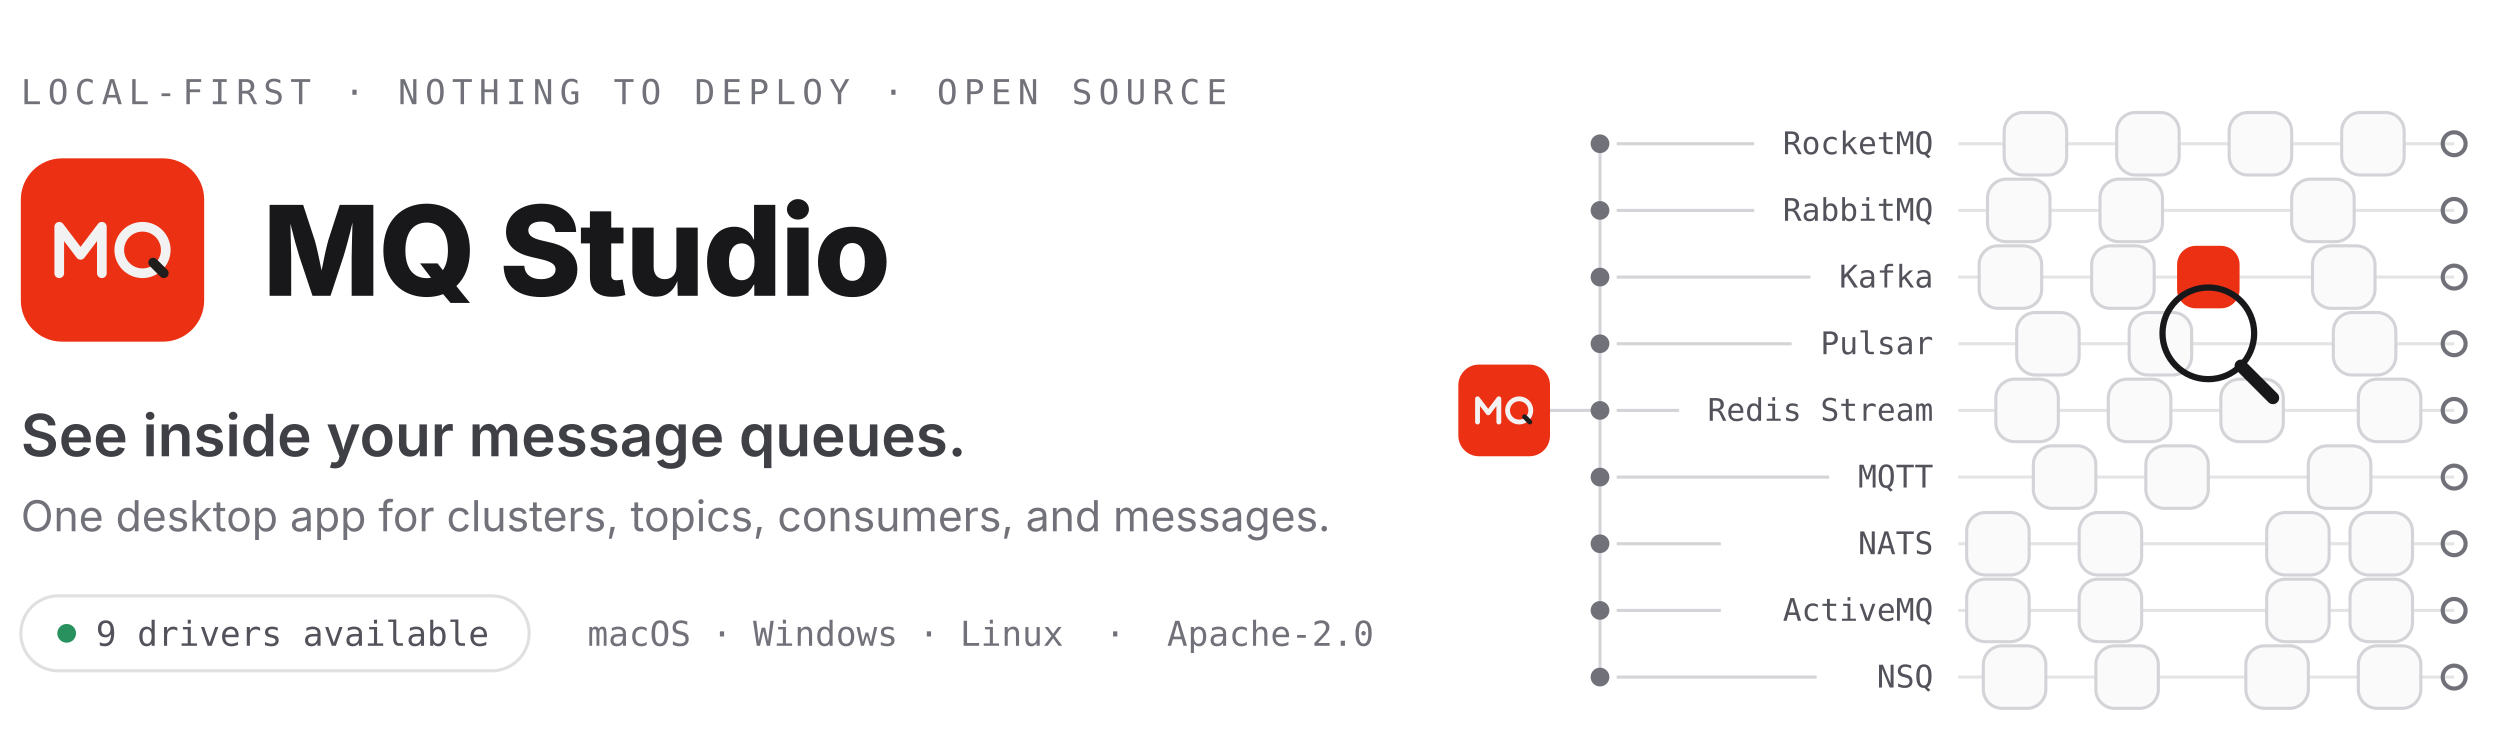
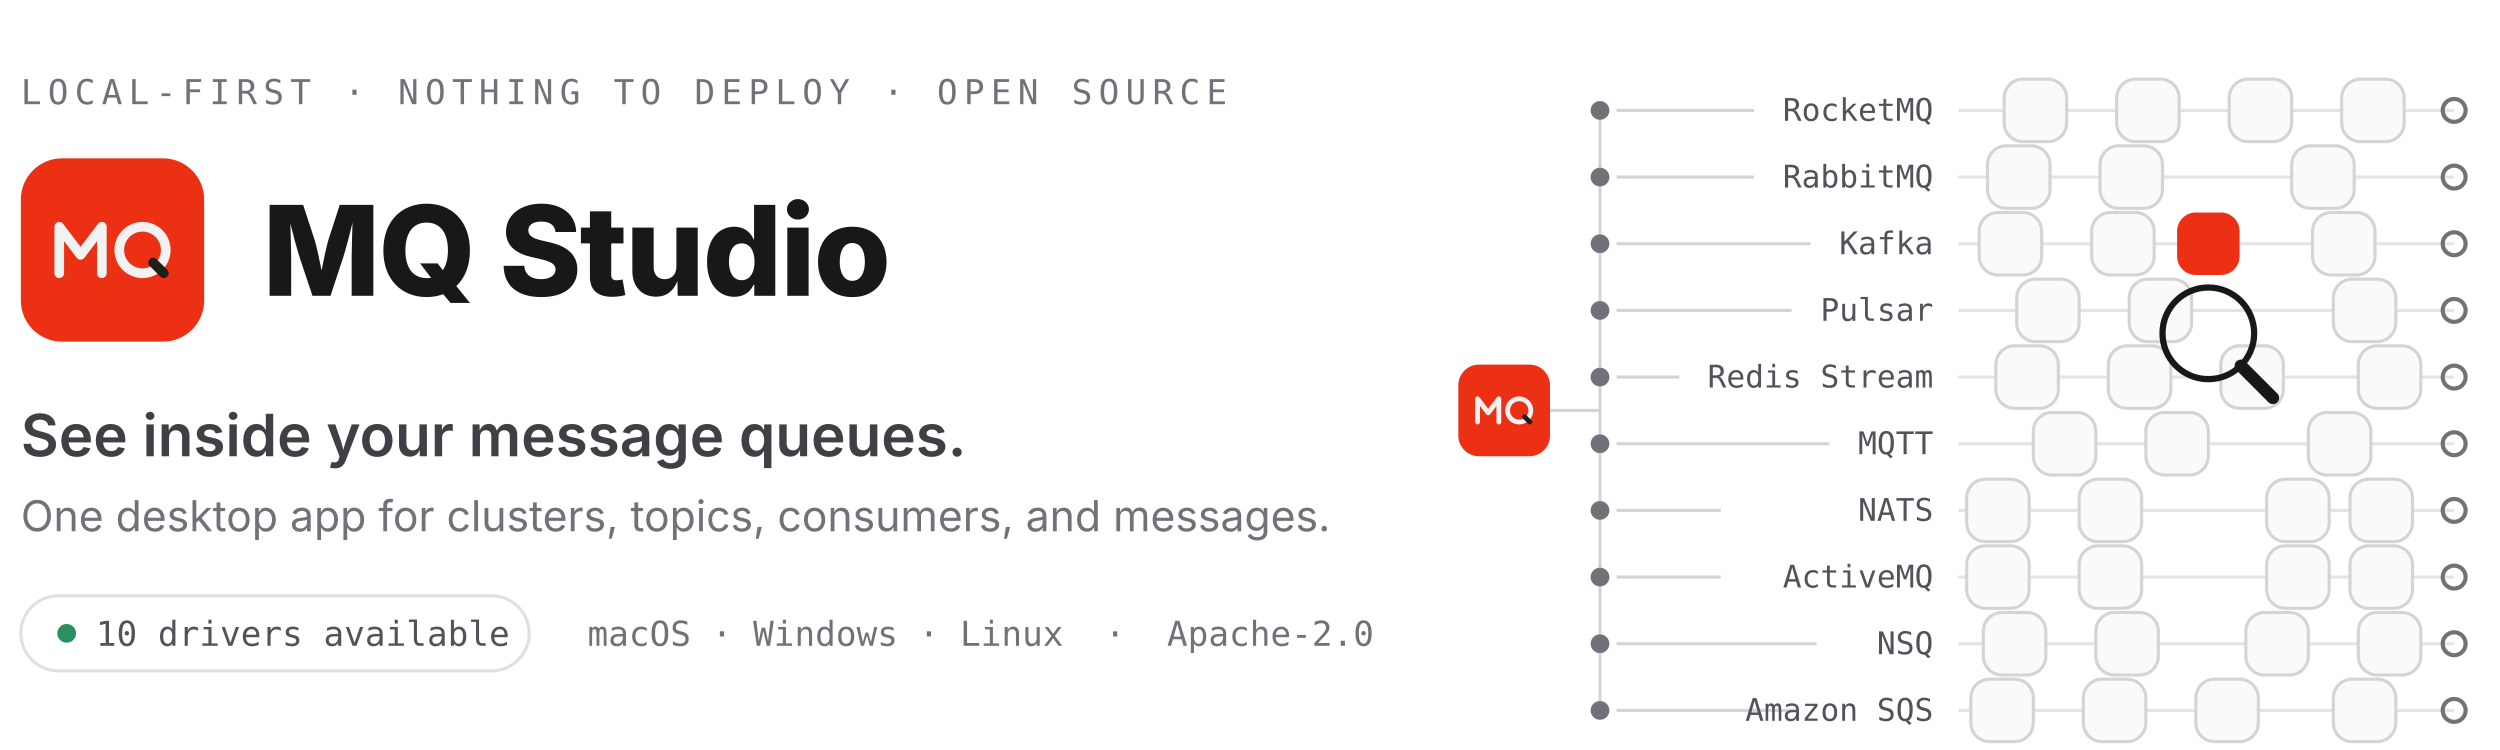
<svg xmlns="http://www.w3.org/2000/svg" width="1200" height="360" viewBox="0 0 1200 360" role="img" aria-labelledby="t d">
  <text x="10" y="50" font-family="ui-monospace,'SF Mono',Menlo,Consolas,monospace" font-size="16.5" letter-spacing="3" fill="#71717A">LOCAL-FIRST · NOTHING TO DEPLOY · OPEN SOURCE</text>
  <g id="lockup">
    <rect x="10" y="76" width="88" height="88" rx="19.8" fill="#EC3013" />
    <g transform="translate(22.86 96.761) scale(0.46478)" fill="none" stroke-width="10">
      <path d="M12 74 L12 26 L34 55 L56 26 L56 74" stroke="#F3F2F2" stroke-linejoin="round" stroke-linecap="round" />
      <circle cx="98" cy="50" r="24" stroke="#F3F2F2" />
      <line x1="109" y1="63" x2="120" y2="74" stroke="#201E1D" stroke-linecap="round" />
    </g>
    <text x="126" y="142" font-family="-apple-system,'PingFang SC','Segoe UI','Microsoft YaHei',system-ui,sans-serif" font-size="60" font-weight="800" letter-spacing="-1" fill="#18181B">MQ Studio</text>
  </g>
  <text x="10" y="219" font-family="-apple-system,'PingFang SC','Segoe UI','Microsoft YaHei',system-ui,sans-serif" font-size="28" font-weight="600" fill="#3F3F46">See inside your message queues.</text>
  <text x="10" y="255" font-family="-apple-system,'PingFang SC','Segoe UI','Microsoft YaHei',system-ui,sans-serif" font-size="20.5" fill="#71717A">One desktop app for clusters, topics, consumers, and messages.</text>
  <g id="meta">
    <rect x="10" y="286" width="244" height="36" rx="18" fill="none" stroke="#E0E0E3" stroke-width="1.5" />
    <circle cx="32" cy="304" r="4.5" fill="#29915D" />
-     <text x="46" y="310" font-family="ui-monospace,'SF Mono',Menlo,Consolas,monospace" font-size="16.5" fill="#52525B">9 drivers available</text>
+     <text x="46" y="310" font-family="ui-monospace,'SF Mono',Menlo,Consolas,monospace" font-size="16.5" fill="#52525B">10 drivers available</text>
    <text x="282" y="310" font-family="ui-monospace,'SF Mono',Menlo,Consolas,monospace" font-size="16.5" fill="#71717A">macOS · Windows · Linux  ·  Apache-2.0</text>
  </g>
  <g id="drivers">
    <rect x="700" y="175" width="44" height="44" rx="9.9" fill="#EC3013" />
    <g transform="translate(706.43 185.38) scale(0.23239)" fill="none" stroke-width="10">
      <path d="M12 74 L12 26 L34 55 L56 26 L56 74" stroke="#F3F2F2" stroke-linejoin="round" stroke-linecap="round" />
      <circle cx="98" cy="50" r="24" stroke="#F3F2F2" />
      <line x1="109" y1="63" x2="120" y2="74" stroke="#201E1D" stroke-linecap="round" />
    </g>
    <line x1="744" y1="197" x2="768" y2="197" stroke="#D4D4D8" stroke-width="1.5" />
-     <line x1="768" y1="69" x2="768" y2="325" stroke="#D4D4D8" stroke-width="1.5" />
-     <line x1="776" y1="69" x2="842" y2="69" stroke="#D4D4D8" stroke-width="1.5" />
-     <text x="928" y="74" text-anchor="end" font-family="ui-monospace,'SF Mono',Menlo,Consolas,monospace" font-size="15" fill="#52525B">RocketMQ</text>
-     <line x1="940" y1="69" x2="1178" y2="69" stroke="#E4E4E7" stroke-width="1.5" />
-     <circle cx="768" cy="69" r="4.5" fill="#71717A" />
-     <circle cx="1178" cy="69" r="5.5" fill="none" stroke="#71717A" stroke-width="2" />
-     <rect x="962" y="54" width="30" height="30" rx="9" fill="#FAFAFA" stroke="#D4D4D8" stroke-width="1.5" />
-     <rect x="1016" y="54" width="30" height="30" rx="9" fill="#FAFAFA" stroke="#D4D4D8" stroke-width="1.5" />
-     <rect x="1070" y="54" width="30" height="30" rx="9" fill="#FAFAFA" stroke="#D4D4D8" stroke-width="1.5" />
-     <rect x="1124" y="54" width="30" height="30" rx="9" fill="#FAFAFA" stroke="#D4D4D8" stroke-width="1.5" />
-     <line x1="776" y1="101" x2="842" y2="101" stroke="#D4D4D8" stroke-width="1.5" />
-     <text x="928" y="106" text-anchor="end" font-family="ui-monospace,'SF Mono',Menlo,Consolas,monospace" font-size="15" fill="#52525B">RabbitMQ</text>
-     <line x1="940" y1="101" x2="1178" y2="101" stroke="#E4E4E7" stroke-width="1.5" />
-     <circle cx="768" cy="101" r="4.5" fill="#71717A" />
-     <circle cx="1178" cy="101" r="5.5" fill="none" stroke="#71717A" stroke-width="2" />
-     <rect x="954" y="86" width="30" height="30" rx="9" fill="#FAFAFA" stroke="#D4D4D8" stroke-width="1.5" />
-     <rect x="1008" y="86" width="30" height="30" rx="9" fill="#FAFAFA" stroke="#D4D4D8" stroke-width="1.5" />
-     <rect x="1100" y="86" width="30" height="30" rx="9" fill="#FAFAFA" stroke="#D4D4D8" stroke-width="1.5" />
-     <line x1="776" y1="133" x2="869" y2="133" stroke="#D4D4D8" stroke-width="1.5" />
-     <text x="928" y="138" text-anchor="end" font-family="ui-monospace,'SF Mono',Menlo,Consolas,monospace" font-size="15" fill="#52525B">Kafka</text>
-     <line x1="940" y1="133" x2="1178" y2="133" stroke="#E4E4E7" stroke-width="1.5" />
-     <circle cx="768" cy="133" r="4.5" fill="#71717A" />
-     <circle cx="1178" cy="133" r="5.5" fill="none" stroke="#71717A" stroke-width="2" />
-     <rect x="950" y="118" width="30" height="30" rx="9" fill="#FAFAFA" stroke="#D4D4D8" stroke-width="1.5" />
-     <rect x="1004" y="118" width="30" height="30" rx="9" fill="#FAFAFA" stroke="#D4D4D8" stroke-width="1.5" />
-     <rect x="1110" y="118" width="30" height="30" rx="9" fill="#FAFAFA" stroke="#D4D4D8" stroke-width="1.5" />
-     <rect x="1045" y="118" width="30" height="30" rx="9" fill="#EC3013" />
-     <line x1="776" y1="165" x2="860" y2="165" stroke="#D4D4D8" stroke-width="1.5" />
-     <text x="928" y="170" text-anchor="end" font-family="ui-monospace,'SF Mono',Menlo,Consolas,monospace" font-size="15" fill="#52525B">Pulsar</text>
-     <line x1="940" y1="165" x2="1178" y2="165" stroke="#E4E4E7" stroke-width="1.5" />
-     <circle cx="768" cy="165" r="4.5" fill="#71717A" />
-     <circle cx="1178" cy="165" r="5.5" fill="none" stroke="#71717A" stroke-width="2" />
-     <rect x="968" y="150" width="30" height="30" rx="9" fill="#FAFAFA" stroke="#D4D4D8" stroke-width="1.5" />
-     <rect x="1022" y="150" width="30" height="30" rx="9" fill="#FAFAFA" stroke="#D4D4D8" stroke-width="1.5" />
-     <rect x="1120" y="150" width="30" height="30" rx="9" fill="#FAFAFA" stroke="#D4D4D8" stroke-width="1.5" />
-     <line x1="776" y1="197" x2="806" y2="197" stroke="#D4D4D8" stroke-width="1.5" />
-     <text x="928" y="202" text-anchor="end" font-family="ui-monospace,'SF Mono',Menlo,Consolas,monospace" font-size="15" fill="#52525B">Redis Stream</text>
-     <line x1="940" y1="197" x2="1178" y2="197" stroke="#E4E4E7" stroke-width="1.5" />
-     <circle cx="768" cy="197" r="4.5" fill="#71717A" />
-     <circle cx="1178" cy="197" r="5.5" fill="none" stroke="#71717A" stroke-width="2" />
-     <rect x="958" y="182" width="30" height="30" rx="9" fill="#FAFAFA" stroke="#D4D4D8" stroke-width="1.5" />
-     <rect x="1012" y="182" width="30" height="30" rx="9" fill="#FAFAFA" stroke="#D4D4D8" stroke-width="1.5" />
-     <rect x="1066" y="182" width="30" height="30" rx="9" fill="#FAFAFA" stroke="#D4D4D8" stroke-width="1.5" />
-     <rect x="1132" y="182" width="30" height="30" rx="9" fill="#FAFAFA" stroke="#D4D4D8" stroke-width="1.5" />
-     <line x1="776" y1="229" x2="878" y2="229" stroke="#D4D4D8" stroke-width="1.5" />
-     <text x="928" y="234" text-anchor="end" font-family="ui-monospace,'SF Mono',Menlo,Consolas,monospace" font-size="15" fill="#52525B">MQTT</text>
-     <line x1="940" y1="229" x2="1178" y2="229" stroke="#E4E4E7" stroke-width="1.5" />
-     <circle cx="768" cy="229" r="4.5" fill="#71717A" />
-     <circle cx="1178" cy="229" r="5.5" fill="none" stroke="#71717A" stroke-width="2" />
-     <rect x="976" y="214" width="30" height="30" rx="9" fill="#FAFAFA" stroke="#D4D4D8" stroke-width="1.5" />
-     <rect x="1030" y="214" width="30" height="30" rx="9" fill="#FAFAFA" stroke="#D4D4D8" stroke-width="1.5" />
-     <rect x="1108" y="214" width="30" height="30" rx="9" fill="#FAFAFA" stroke="#D4D4D8" stroke-width="1.5" />
-     <line x1="776" y1="261" x2="826" y2="261" stroke="#D4D4D8" stroke-width="1.5" />
-     <text x="928" y="266" text-anchor="end" font-family="ui-monospace,'SF Mono',Menlo,Consolas,monospace" font-size="15" fill="#52525B">NATS</text>
-     <line x1="940" y1="261" x2="1178" y2="261" stroke="#E4E4E7" stroke-width="1.5" />
-     <circle cx="768" cy="261" r="4.5" fill="#71717A" />
-     <circle cx="1178" cy="261" r="5.5" fill="none" stroke="#71717A" stroke-width="2" />
-     <rect x="944" y="246" width="30" height="30" rx="9" fill="#FAFAFA" stroke="#D4D4D8" stroke-width="1.5" />
-     <rect x="998" y="246" width="30" height="30" rx="9" fill="#FAFAFA" stroke="#D4D4D8" stroke-width="1.5" />
-     <rect x="1088" y="246" width="30" height="30" rx="9" fill="#FAFAFA" stroke="#D4D4D8" stroke-width="1.5" />
-     <rect x="1128" y="246" width="30" height="30" rx="9" fill="#FAFAFA" stroke="#D4D4D8" stroke-width="1.5" />
-     <line x1="776" y1="293" x2="826" y2="293" stroke="#D4D4D8" stroke-width="1.5" />
-     <text x="928" y="298" text-anchor="end" font-family="ui-monospace,'SF Mono',Menlo,Consolas,monospace" font-size="15" fill="#52525B">ActiveMQ</text>
-     <line x1="940" y1="293" x2="1178" y2="293" stroke="#E4E4E7" stroke-width="1.5" />
-     <circle cx="768" cy="293" r="4.5" fill="#71717A" />
-     <circle cx="1178" cy="293" r="5.5" fill="none" stroke="#71717A" stroke-width="2" />
-     <rect x="944" y="278" width="30" height="30" rx="9" fill="#FAFAFA" stroke="#D4D4D8" stroke-width="1.5" />
-     <rect x="998" y="278" width="30" height="30" rx="9" fill="#FAFAFA" stroke="#D4D4D8" stroke-width="1.5" />
-     <rect x="1088" y="278" width="30" height="30" rx="9" fill="#FAFAFA" stroke="#D4D4D8" stroke-width="1.5" />
-     <rect x="1128" y="278" width="30" height="30" rx="9" fill="#FAFAFA" stroke="#D4D4D8" stroke-width="1.5" />
-     <line x1="776" y1="325" x2="872" y2="325" stroke="#D4D4D8" stroke-width="1.5" />
-     <text x="928" y="330" text-anchor="end" font-family="ui-monospace,'SF Mono',Menlo,Consolas,monospace" font-size="15" fill="#52525B">NSQ</text>
-     <line x1="940" y1="325" x2="1178" y2="325" stroke="#E4E4E7" stroke-width="1.5" />
-     <circle cx="768" cy="325" r="4.5" fill="#71717A" />
-     <circle cx="1178" cy="325" r="5.5" fill="none" stroke="#71717A" stroke-width="2" />
-     <rect x="952" y="310" width="30" height="30" rx="9" fill="#FAFAFA" stroke="#D4D4D8" stroke-width="1.5" />
-     <rect x="1006" y="310" width="30" height="30" rx="9" fill="#FAFAFA" stroke="#D4D4D8" stroke-width="1.5" />
-     <rect x="1078" y="310" width="30" height="30" rx="9" fill="#FAFAFA" stroke="#D4D4D8" stroke-width="1.5" />
-     <rect x="1132" y="310" width="30" height="30" rx="9" fill="#FAFAFA" stroke="#D4D4D8" stroke-width="1.5" />
+     <line x1="768" y1="53" x2="768" y2="341" stroke="#D4D4D8" stroke-width="1.5" />
+     <line x1="776" y1="53" x2="842" y2="53" stroke="#D4D4D8" stroke-width="1.5" />
+     <text x="928" y="58" text-anchor="end" font-family="ui-monospace,'SF Mono',Menlo,Consolas,monospace" font-size="15" fill="#52525B">RocketMQ</text>
+     <line x1="940" y1="53" x2="1178" y2="53" stroke="#E4E4E7" stroke-width="1.5" />
+     <circle cx="768" cy="53" r="4.5" fill="#71717A" />
+     <circle cx="1178" cy="53" r="5.5" fill="none" stroke="#71717A" stroke-width="2" />
+     <rect x="962" y="38" width="30" height="30" rx="9" fill="#FAFAFA" stroke="#D4D4D8" stroke-width="1.5" />
+     <rect x="1016" y="38" width="30" height="30" rx="9" fill="#FAFAFA" stroke="#D4D4D8" stroke-width="1.5" />
+     <rect x="1070" y="38" width="30" height="30" rx="9" fill="#FAFAFA" stroke="#D4D4D8" stroke-width="1.5" />
+     <rect x="1124" y="38" width="30" height="30" rx="9" fill="#FAFAFA" stroke="#D4D4D8" stroke-width="1.5" />
+     <line x1="776" y1="85" x2="842" y2="85" stroke="#D4D4D8" stroke-width="1.5" />
+     <text x="928" y="90" text-anchor="end" font-family="ui-monospace,'SF Mono',Menlo,Consolas,monospace" font-size="15" fill="#52525B">RabbitMQ</text>
+     <line x1="940" y1="85" x2="1178" y2="85" stroke="#E4E4E7" stroke-width="1.5" />
+     <circle cx="768" cy="85" r="4.5" fill="#71717A" />
+     <circle cx="1178" cy="85" r="5.5" fill="none" stroke="#71717A" stroke-width="2" />
+     <rect x="954" y="70" width="30" height="30" rx="9" fill="#FAFAFA" stroke="#D4D4D8" stroke-width="1.5" />
+     <rect x="1008" y="70" width="30" height="30" rx="9" fill="#FAFAFA" stroke="#D4D4D8" stroke-width="1.5" />
+     <rect x="1100" y="70" width="30" height="30" rx="9" fill="#FAFAFA" stroke="#D4D4D8" stroke-width="1.5" />
+     <line x1="776" y1="117" x2="869" y2="117" stroke="#D4D4D8" stroke-width="1.5" />
+     <text x="928" y="122" text-anchor="end" font-family="ui-monospace,'SF Mono',Menlo,Consolas,monospace" font-size="15" fill="#52525B">Kafka</text>
+     <line x1="940" y1="117" x2="1178" y2="117" stroke="#E4E4E7" stroke-width="1.5" />
+     <circle cx="768" cy="117" r="4.5" fill="#71717A" />
+     <circle cx="1178" cy="117" r="5.5" fill="none" stroke="#71717A" stroke-width="2" />
+     <rect x="950" y="102" width="30" height="30" rx="9" fill="#FAFAFA" stroke="#D4D4D8" stroke-width="1.5" />
+     <rect x="1004" y="102" width="30" height="30" rx="9" fill="#FAFAFA" stroke="#D4D4D8" stroke-width="1.5" />
+     <rect x="1110" y="102" width="30" height="30" rx="9" fill="#FAFAFA" stroke="#D4D4D8" stroke-width="1.5" />
+     <rect x="1045" y="102" width="30" height="30" rx="9" fill="#EC3013" />
+     <line x1="776" y1="149" x2="860" y2="149" stroke="#D4D4D8" stroke-width="1.5" />
+     <text x="928" y="154" text-anchor="end" font-family="ui-monospace,'SF Mono',Menlo,Consolas,monospace" font-size="15" fill="#52525B">Pulsar</text>
+     <line x1="940" y1="149" x2="1178" y2="149" stroke="#E4E4E7" stroke-width="1.5" />
+     <circle cx="768" cy="149" r="4.5" fill="#71717A" />
+     <circle cx="1178" cy="149" r="5.5" fill="none" stroke="#71717A" stroke-width="2" />
+     <rect x="968" y="134" width="30" height="30" rx="9" fill="#FAFAFA" stroke="#D4D4D8" stroke-width="1.5" />
+     <rect x="1022" y="134" width="30" height="30" rx="9" fill="#FAFAFA" stroke="#D4D4D8" stroke-width="1.5" />
+     <rect x="1120" y="134" width="30" height="30" rx="9" fill="#FAFAFA" stroke="#D4D4D8" stroke-width="1.5" />
+     <line x1="776" y1="181" x2="806" y2="181" stroke="#D4D4D8" stroke-width="1.5" />
+     <text x="928" y="186" text-anchor="end" font-family="ui-monospace,'SF Mono',Menlo,Consolas,monospace" font-size="15" fill="#52525B">Redis Stream</text>
+     <line x1="940" y1="181" x2="1178" y2="181" stroke="#E4E4E7" stroke-width="1.5" />
+     <circle cx="768" cy="181" r="4.5" fill="#71717A" />
+     <circle cx="1178" cy="181" r="5.5" fill="none" stroke="#71717A" stroke-width="2" />
+     <rect x="958" y="166" width="30" height="30" rx="9" fill="#FAFAFA" stroke="#D4D4D8" stroke-width="1.5" />
+     <rect x="1012" y="166" width="30" height="30" rx="9" fill="#FAFAFA" stroke="#D4D4D8" stroke-width="1.5" />
+     <rect x="1066" y="166" width="30" height="30" rx="9" fill="#FAFAFA" stroke="#D4D4D8" stroke-width="1.5" />
+     <rect x="1132" y="166" width="30" height="30" rx="9" fill="#FAFAFA" stroke="#D4D4D8" stroke-width="1.5" />
+     <line x1="776" y1="213" x2="878" y2="213" stroke="#D4D4D8" stroke-width="1.5" />
+     <text x="928" y="218" text-anchor="end" font-family="ui-monospace,'SF Mono',Menlo,Consolas,monospace" font-size="15" fill="#52525B">MQTT</text>
+     <line x1="940" y1="213" x2="1178" y2="213" stroke="#E4E4E7" stroke-width="1.5" />
+     <circle cx="768" cy="213" r="4.5" fill="#71717A" />
+     <circle cx="1178" cy="213" r="5.5" fill="none" stroke="#71717A" stroke-width="2" />
+     <rect x="976" y="198" width="30" height="30" rx="9" fill="#FAFAFA" stroke="#D4D4D8" stroke-width="1.5" />
+     <rect x="1030" y="198" width="30" height="30" rx="9" fill="#FAFAFA" stroke="#D4D4D8" stroke-width="1.5" />
+     <rect x="1108" y="198" width="30" height="30" rx="9" fill="#FAFAFA" stroke="#D4D4D8" stroke-width="1.5" />
+     <line x1="776" y1="245" x2="826" y2="245" stroke="#D4D4D8" stroke-width="1.5" />
+     <text x="928" y="250" text-anchor="end" font-family="ui-monospace,'SF Mono',Menlo,Consolas,monospace" font-size="15" fill="#52525B">NATS</text>
+     <line x1="940" y1="245" x2="1178" y2="245" stroke="#E4E4E7" stroke-width="1.5" />
+     <circle cx="768" cy="245" r="4.5" fill="#71717A" />
+     <circle cx="1178" cy="245" r="5.5" fill="none" stroke="#71717A" stroke-width="2" />
+     <rect x="944" y="230" width="30" height="30" rx="9" fill="#FAFAFA" stroke="#D4D4D8" stroke-width="1.5" />
+     <rect x="998" y="230" width="30" height="30" rx="9" fill="#FAFAFA" stroke="#D4D4D8" stroke-width="1.5" />
+     <rect x="1088" y="230" width="30" height="30" rx="9" fill="#FAFAFA" stroke="#D4D4D8" stroke-width="1.5" />
+     <rect x="1128" y="230" width="30" height="30" rx="9" fill="#FAFAFA" stroke="#D4D4D8" stroke-width="1.5" />
+     <line x1="776" y1="277" x2="826" y2="277" stroke="#D4D4D8" stroke-width="1.5" />
+     <text x="928" y="282" text-anchor="end" font-family="ui-monospace,'SF Mono',Menlo,Consolas,monospace" font-size="15" fill="#52525B">ActiveMQ</text>
+     <line x1="940" y1="277" x2="1178" y2="277" stroke="#E4E4E7" stroke-width="1.5" />
+     <circle cx="768" cy="277" r="4.5" fill="#71717A" />
+     <circle cx="1178" cy="277" r="5.5" fill="none" stroke="#71717A" stroke-width="2" />
+     <rect x="944" y="262" width="30" height="30" rx="9" fill="#FAFAFA" stroke="#D4D4D8" stroke-width="1.5" />
+     <rect x="998" y="262" width="30" height="30" rx="9" fill="#FAFAFA" stroke="#D4D4D8" stroke-width="1.5" />
+     <rect x="1088" y="262" width="30" height="30" rx="9" fill="#FAFAFA" stroke="#D4D4D8" stroke-width="1.5" />
+     <rect x="1128" y="262" width="30" height="30" rx="9" fill="#FAFAFA" stroke="#D4D4D8" stroke-width="1.5" />
+     <line x1="776" y1="309" x2="872" y2="309" stroke="#D4D4D8" stroke-width="1.5" />
+     <text x="928" y="314" text-anchor="end" font-family="ui-monospace,'SF Mono',Menlo,Consolas,monospace" font-size="15" fill="#52525B">NSQ</text>
+     <line x1="940" y1="309" x2="1178" y2="309" stroke="#E4E4E7" stroke-width="1.5" />
+     <circle cx="768" cy="309" r="4.5" fill="#71717A" />
+     <circle cx="1178" cy="309" r="5.5" fill="none" stroke="#71717A" stroke-width="2" />
+     <rect x="952" y="294" width="30" height="30" rx="9" fill="#FAFAFA" stroke="#D4D4D8" stroke-width="1.5" />
+     <rect x="1006" y="294" width="30" height="30" rx="9" fill="#FAFAFA" stroke="#D4D4D8" stroke-width="1.5" />
+     <rect x="1078" y="294" width="30" height="30" rx="9" fill="#FAFAFA" stroke="#D4D4D8" stroke-width="1.5" />
+     <rect x="1132" y="294" width="30" height="30" rx="9" fill="#FAFAFA" stroke="#D4D4D8" stroke-width="1.5" />
+     <line x1="776" y1="341" x2="862" y2="341" stroke="#D4D4D8" stroke-width="1.5" />
+     <text x="928" y="346" text-anchor="end" font-family="ui-monospace,'SF Mono',Menlo,Consolas,monospace" font-size="15" fill="#52525B">Amazon SQS</text>
+     <line x1="940" y1="341" x2="1178" y2="341" stroke="#E4E4E7" stroke-width="1.5" />
+     <circle cx="768" cy="341" r="4.5" fill="#71717A" />
+     <circle cx="1178" cy="341" r="5.5" fill="none" stroke="#71717A" stroke-width="2" />
+     <rect x="946" y="326" width="30" height="30" rx="9" fill="#FAFAFA" stroke="#D4D4D8" stroke-width="1.5" />
+     <rect x="1000" y="326" width="30" height="30" rx="9" fill="#FAFAFA" stroke="#D4D4D8" stroke-width="1.5" />
+     <rect x="1054" y="326" width="30" height="30" rx="9" fill="#FAFAFA" stroke="#D4D4D8" stroke-width="1.5" />
+     <rect x="1120" y="326" width="30" height="30" rx="9" fill="#FAFAFA" stroke="#D4D4D8" stroke-width="1.5" />
  </g>
  <g id="inspect">
    <circle cx="1060" cy="160" r="22" fill="none" stroke="#18181B" stroke-width="3" />
    <line x1="1075.6" y1="175.6" x2="1091" y2="191" stroke="#18181B" stroke-width="6" stroke-linecap="round" />
  </g>
</svg>
